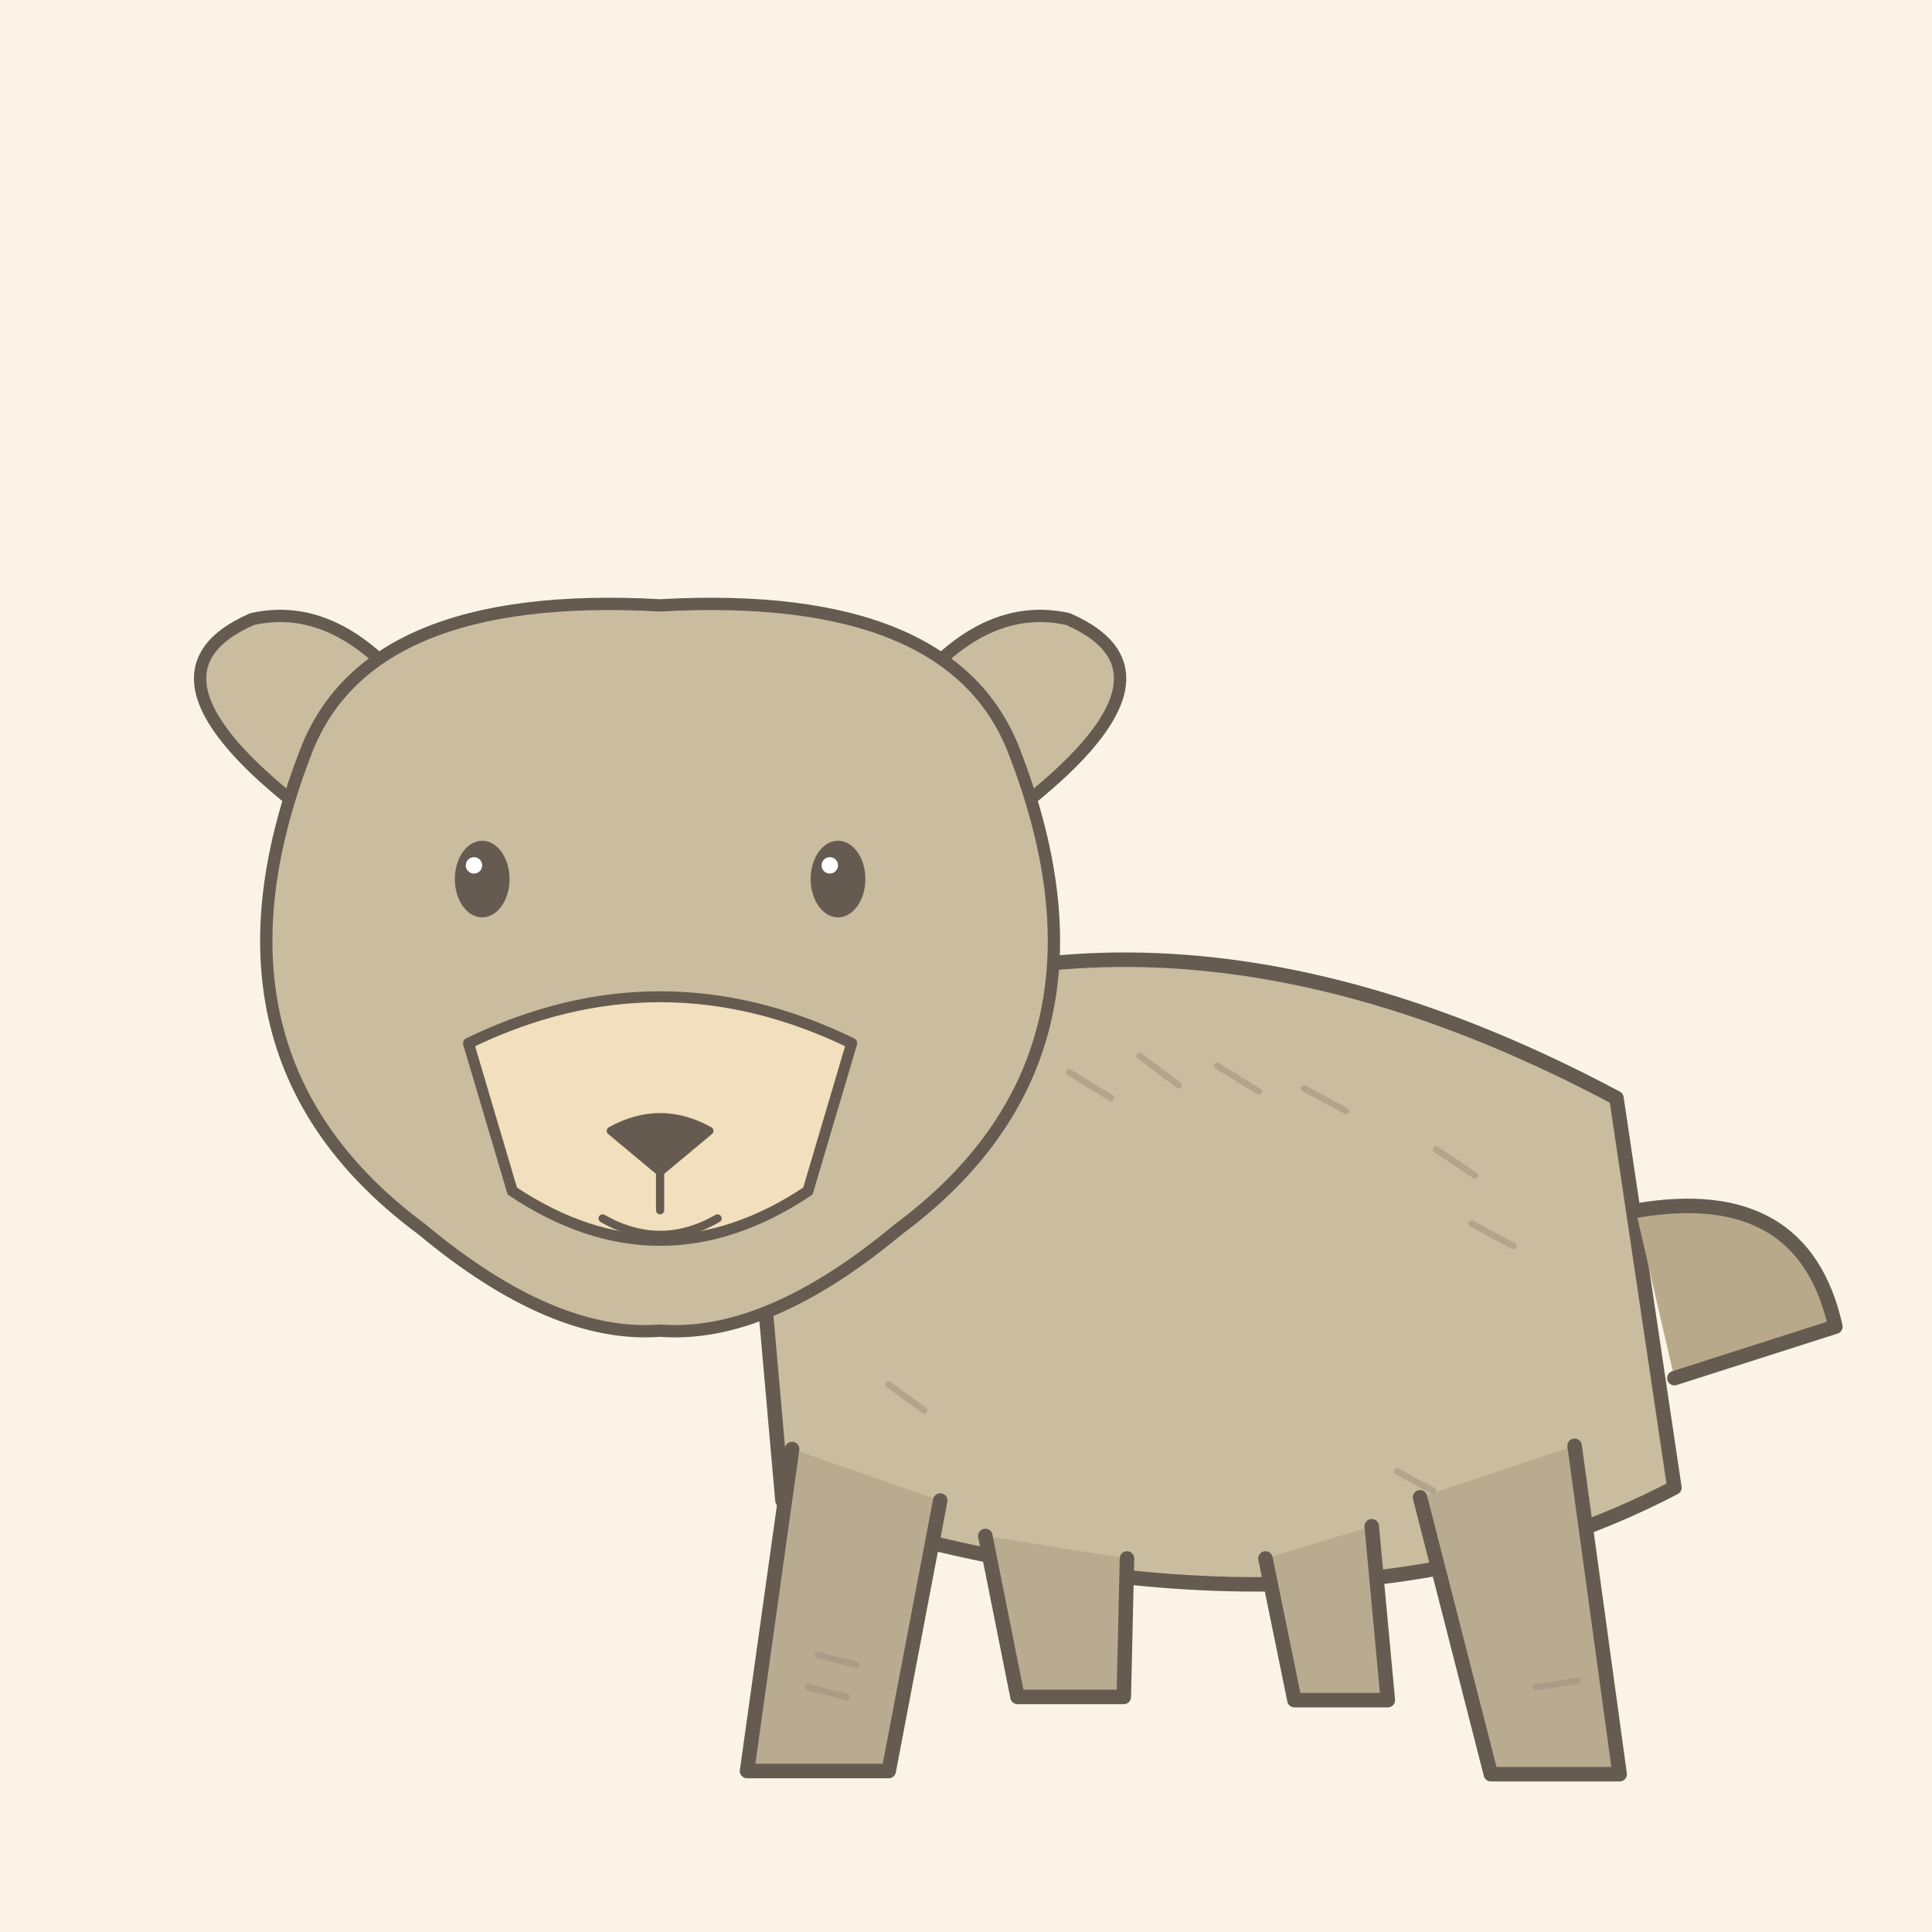
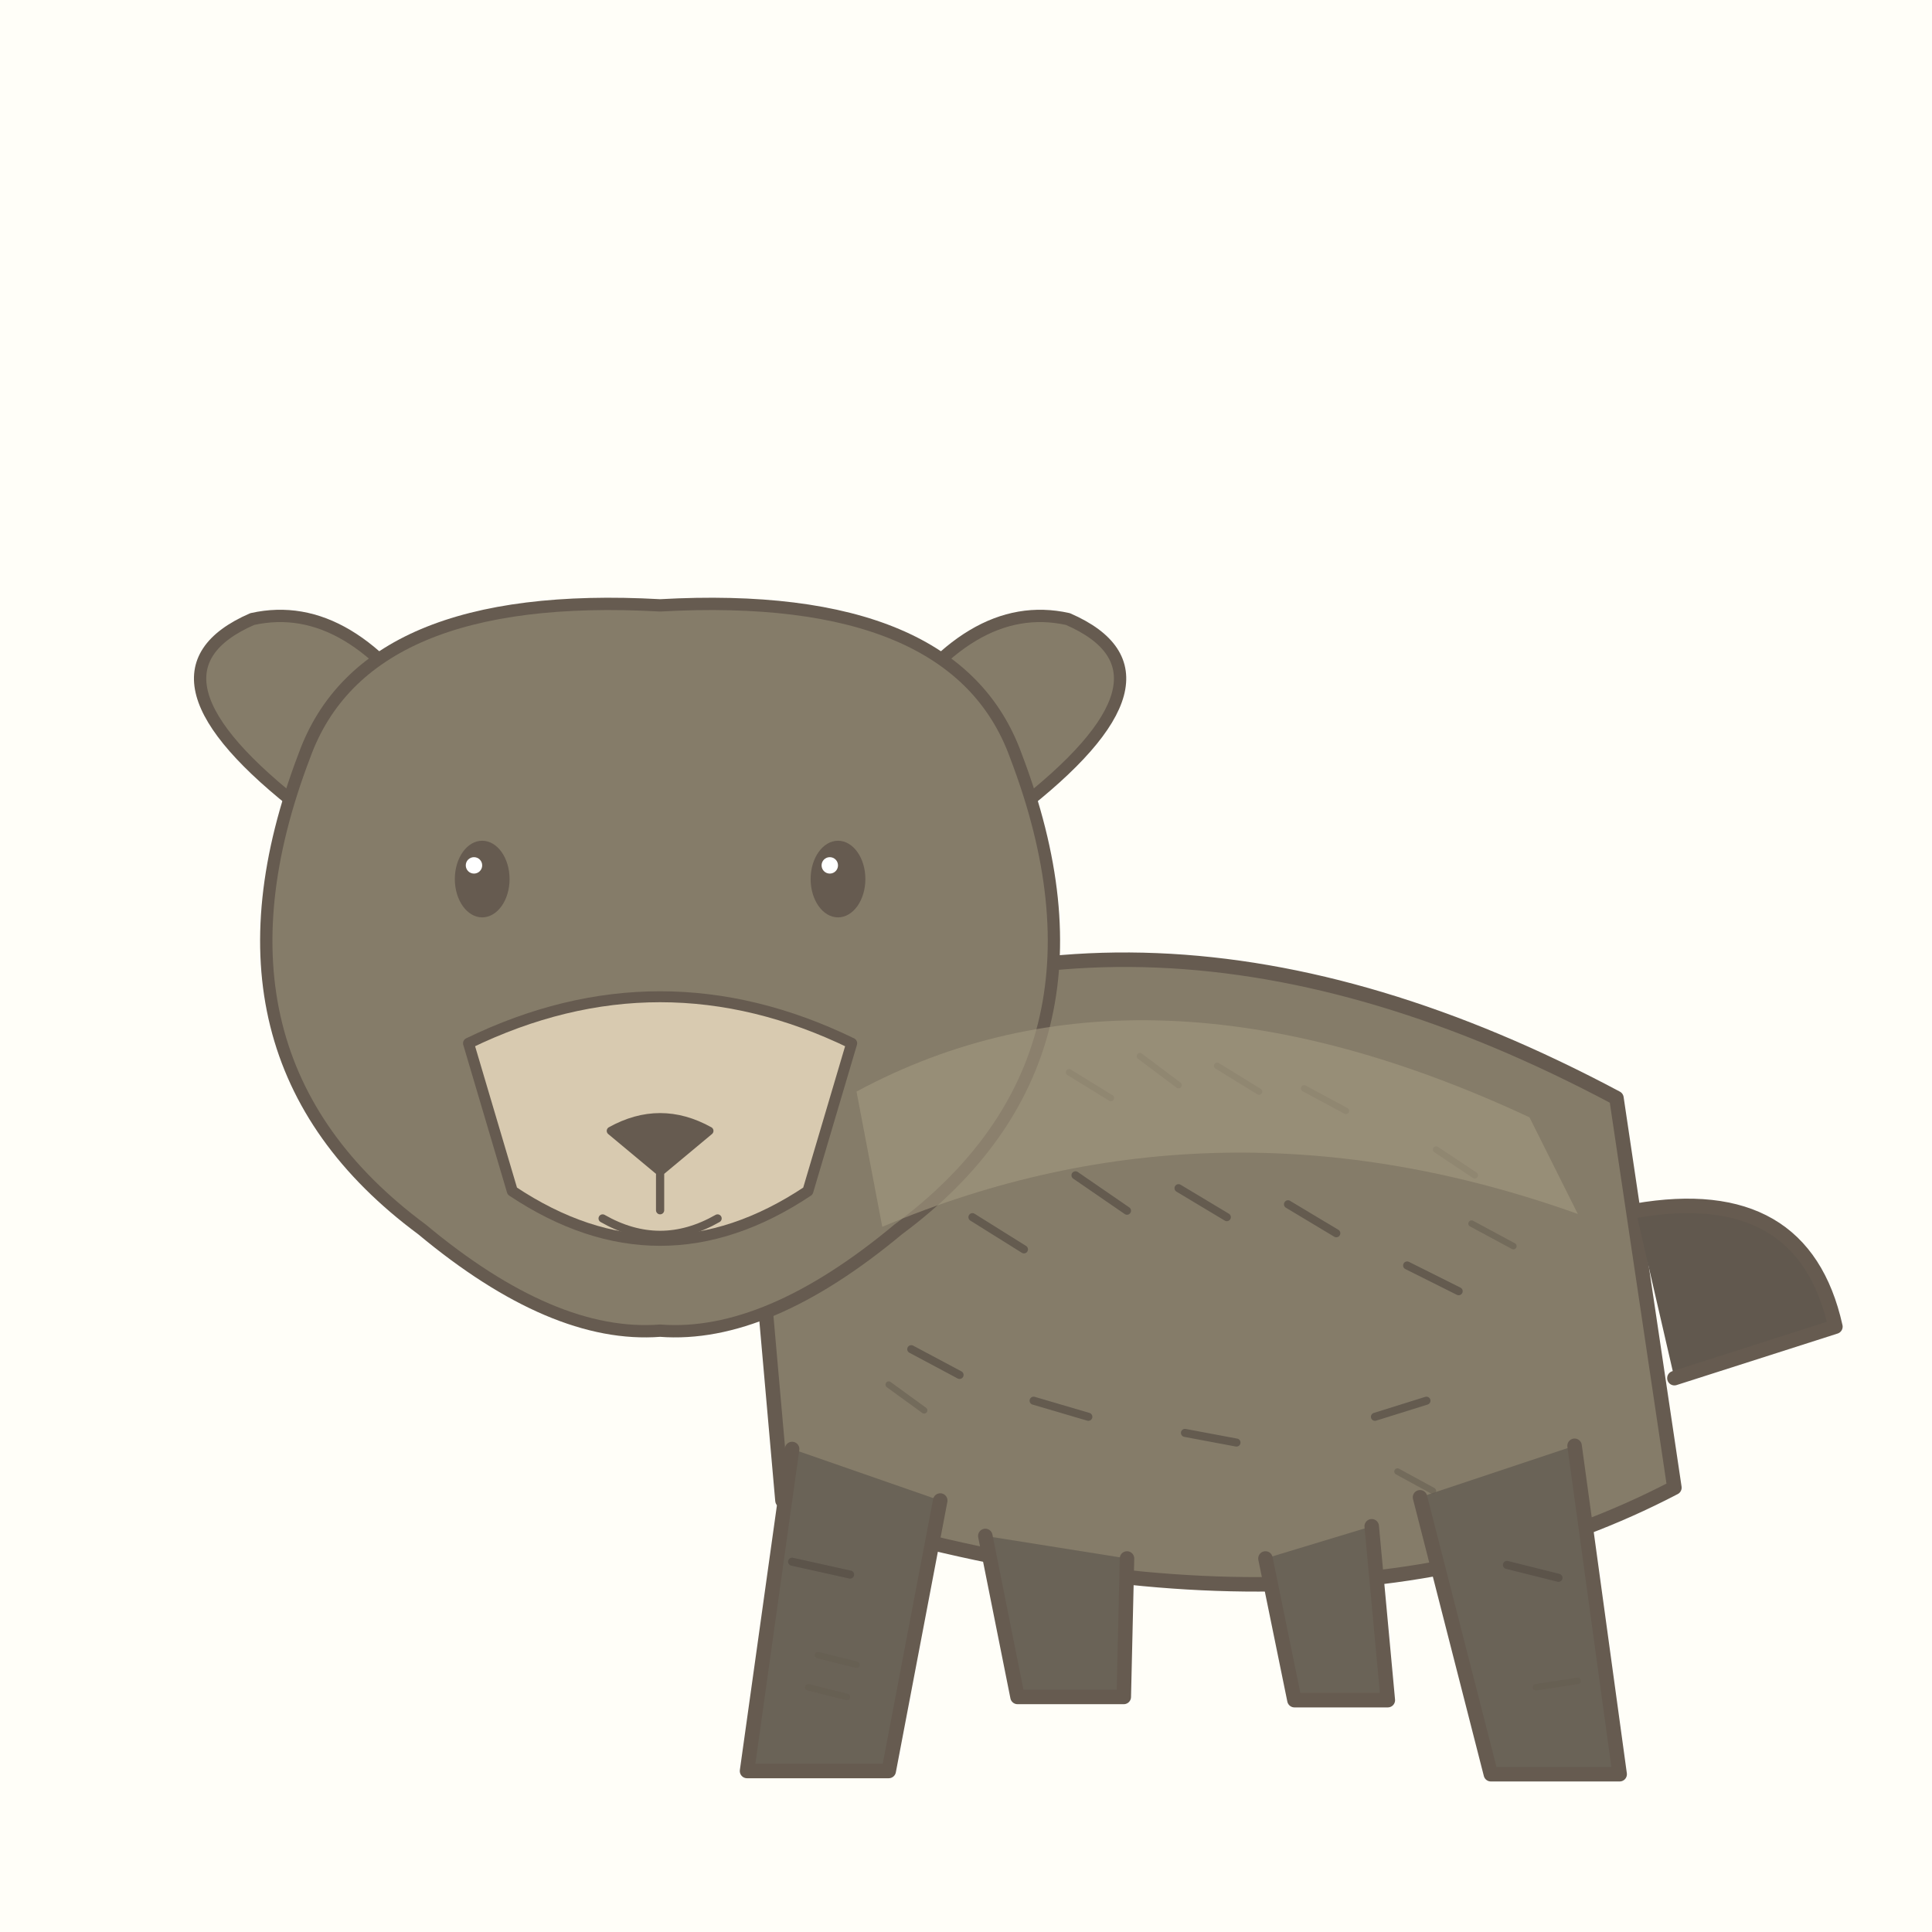
<svg xmlns="http://www.w3.org/2000/svg" width="600" height="600" viewBox="0 0 600 600" data-full-animal="badger" data-illustration="incomplete">
-   <rect width="600" height="600" rx="0" fill="#fbf4e6" />
+   <rect width="600" height="600" rx="0" fill="#fffef8" />
  <defs>
    <mask id="detail-mask">
      <rect width="600" height="600" fill="white" />
      <rect x="94.5" y="205" width="102" height="178.5" fill="black" />
      <rect x="213.5" y="205" width="102" height="178.5" fill="black" />
    </mask>
  </defs>
-   <path d="M231 330Q352 261 502 341L520 462Q409 520 243 466Z" fill="#c9bc9f" stroke="#665b50" stroke-width="4.5" stroke-linecap="round" stroke-linejoin="round" />
-   <path d="M246 450L232 550L276 550L292 466M441 465L463 551L503 551L489 449M306 477L316 527L349 527L350 484M393 484L402 528L431 528L426 474" fill="#b9ab90" stroke="#665b50" stroke-width="4.5" stroke-linecap="round" stroke-linejoin="round" />
-   <path d="M508 376Q560 367 570 412L520 428" fill="#b8a98b" stroke="#665b50" stroke-width="4.5" stroke-linecap="round" stroke-linejoin="round" />
+   <path d="M231 330Q352 261 502 341L520 462Q409 520 243 466Z" fill="#857c69" stroke="#665b50" stroke-width="4.5" stroke-linecap="round" stroke-linejoin="round" />
+   <path d="M246 450L232 550L276 550L292 466M441 465L463 551L503 551L489 449M306 477L316 527L349 527L350 484M393 484L402 528L431 528L426 474" fill="#6a6357" stroke="#665b50" stroke-width="4.5" stroke-linecap="round" stroke-linejoin="round" />
+   <path d="M508 376Q560 367 570 412L520 428" fill="#61584e" stroke="#665b50" stroke-width="4.5" stroke-linecap="round" stroke-linejoin="round" />
  <g transform="translate(-50 120) scale(0.85)">
-     <path d="M170 155Q105 105 151 85Q187 77 218 125M430 155Q495 105 449 85Q413 77 382 125" fill="#c9bc9f" stroke="#665b50" stroke-width="4.5" stroke-linecap="round" stroke-linejoin="round" />
-     <path d="M170 135Q192 74 300 80Q408 74 430 135Q472 245 387 308Q339 348 300 345Q261 348 213 308Q128 245 170 135Z" fill="#c9bc9f" stroke="#665b50" stroke-width="4.5" stroke-linecap="round" stroke-linejoin="round" />
-     <path d="M230 240Q300 206 370 240L354 294Q300 330 246 294Z" fill="#f1dfbd" stroke="#665b50" stroke-width="4" stroke-linecap="round" stroke-linejoin="round" />
+     <path d="M170 155Q105 105 151 85Q187 77 218 125M430 155Q495 105 449 85Q413 77 382 125" fill="#857c69" stroke="#665b50" stroke-width="4.5" stroke-linecap="round" stroke-linejoin="round" />
+     <path d="M170 135Q192 74 300 80Q408 74 430 135Q472 245 387 308Q339 348 300 345Q261 348 213 308Q128 245 170 135Z" fill="#857c69" stroke="#665b50" stroke-width="4.5" stroke-linecap="round" stroke-linejoin="round" />
+     <path d="M230 240Q300 206 370 240L354 294Q300 330 246 294Z" fill="#d8cab0" stroke="#665b50" stroke-width="4" stroke-linecap="round" stroke-linejoin="round" />
    <ellipse cx="235" cy="180" rx="10" ry="14" fill="#665b50" />
    <circle cx="232" cy="175" r="3" fill="white" />
    <ellipse cx="365" cy="180" rx="10" ry="14" fill="#665b50" />
    <circle cx="362" cy="175" r="3" fill="white" />
    <path d="M282 272Q300 262 318 272L300 287Z" fill="#665b50" stroke="#665b50" stroke-width="3" stroke-linecap="round" stroke-linejoin="round" />
    <path d="M300 288V301M279 304Q300 316 321 304" fill="none" stroke="#665b50" stroke-width="3" stroke-linecap="round" stroke-linejoin="round" />
  </g>
  <g mask="url(#detail-mask)" data-coat-details="badger">
-     <path d="M332 333l13 8M354 328l12 9M378 331l13 8M405 338l13 7M446 357l12 8M457 380l13 7M276 430l11 8M434 457l11 6M254 514l12 3M251 524l12 3M477 524l13 -2" fill="none" stroke="#9c917b" stroke-width="2" stroke-linecap="round" opacity=".55" />
+     <path d="M332 333l13 8M354 328l12 9M378 331l13 8M405 338l13 7M446 357l12 8M457 380l13 7M276 430l11 8M434 457l11 6M254 514l12 3M251 524l12 3M477 524l13 -2" fill="none" stroke="#655c50" stroke-width="2" stroke-linecap="round" opacity=".55" />
+   </g>
+   <path d="M266 339Q355 291 475 347L490 377Q378 337 274 381Z" fill="#a49a80" opacity=".6" />
+   <g fill="none" stroke="#554d45" stroke-width="2.5" stroke-linecap="round" opacity=".7">
+     <path d="M302 378l16 10M334 365l16 11M366 369l15 9M400 374l15 9M437 393l16 8M283 419l15 8M321 435l17 5M368 445l16 3M427 440l16-5M246 485l18 4M468 486l16 4" />
  </g>
</svg>
